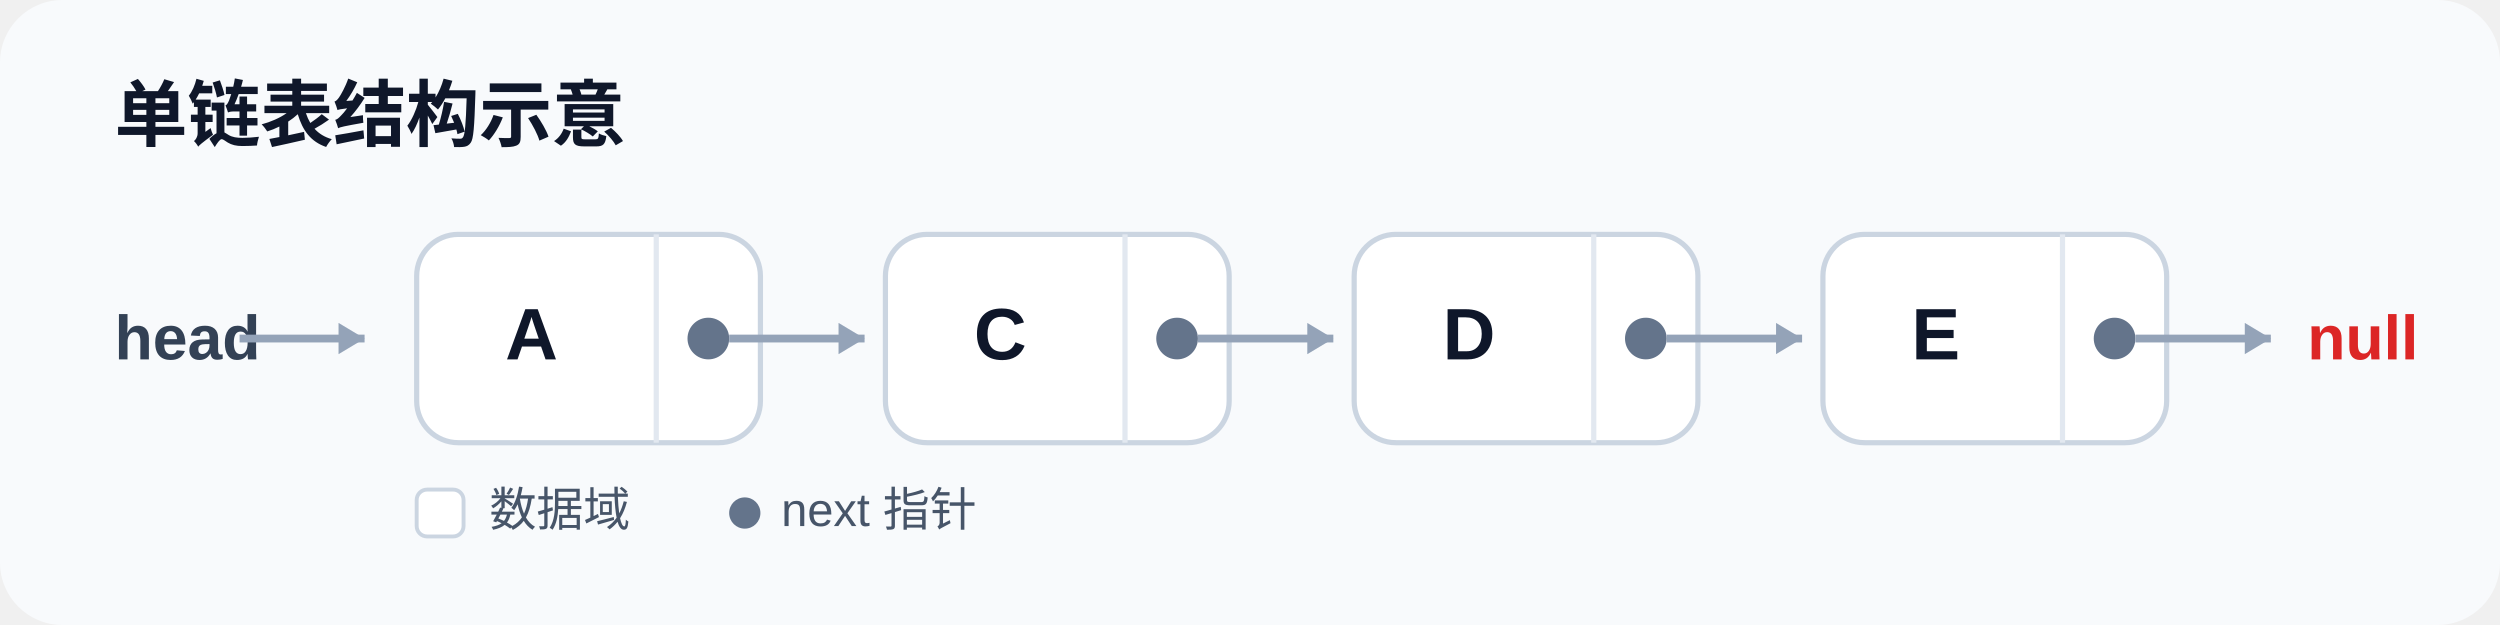
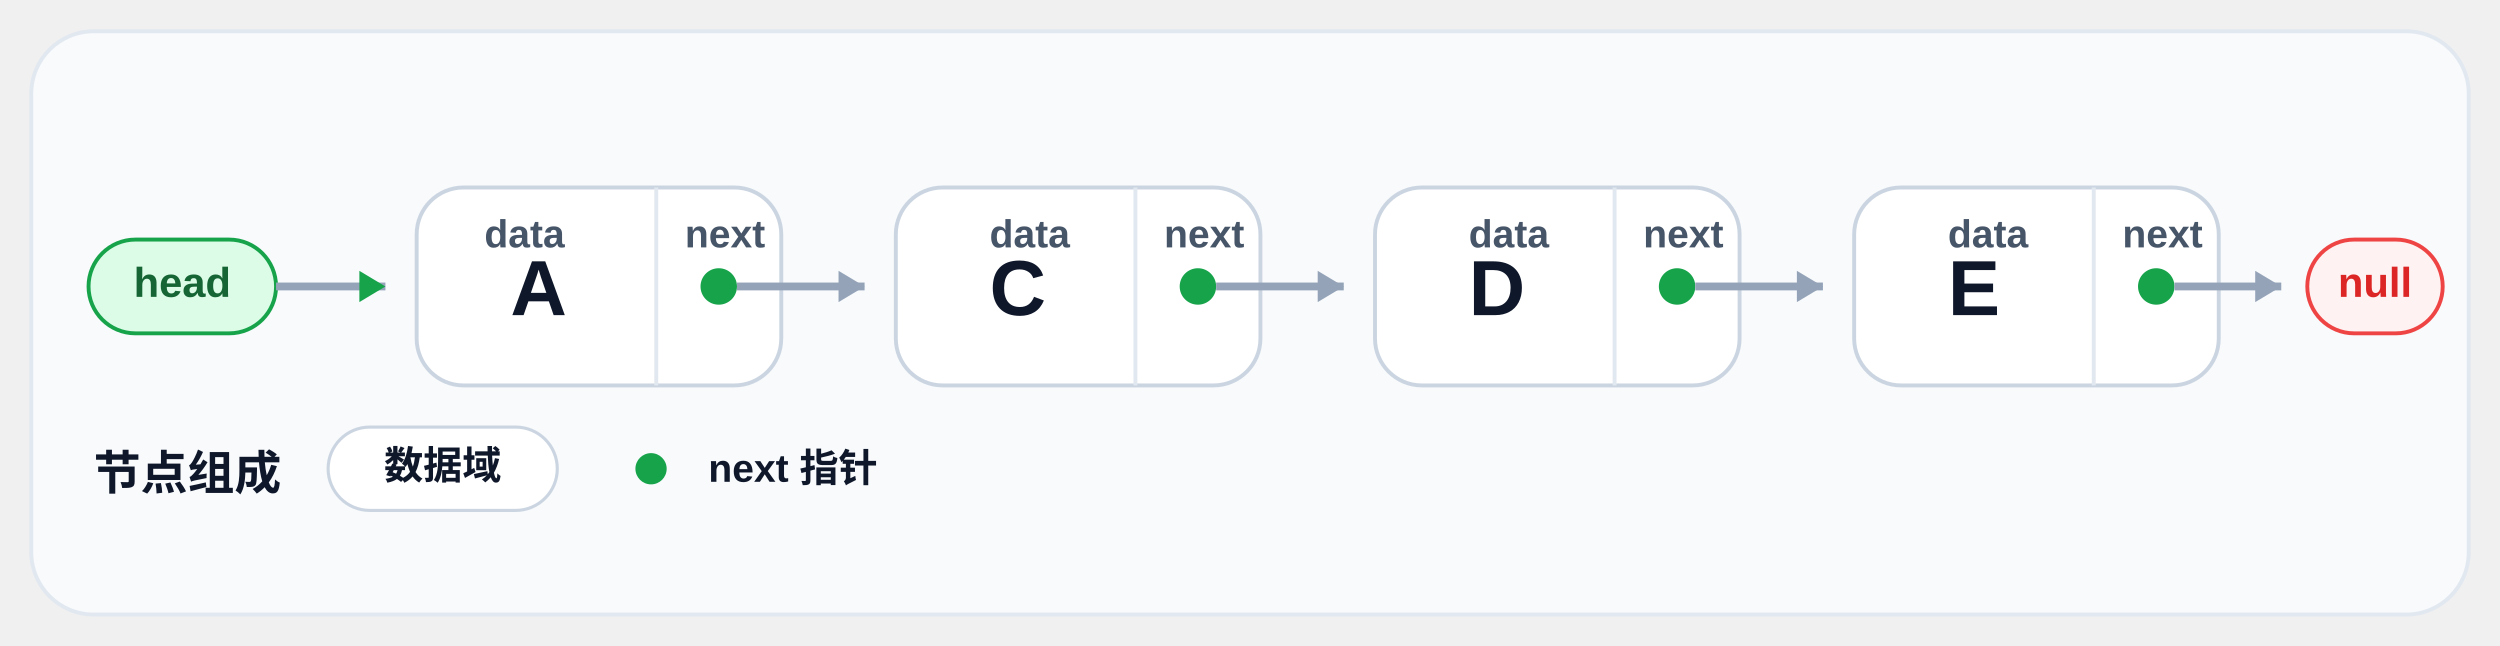
- <svg xmlns="http://www.w3.org/2000/svg" width="960" height="240" viewBox="0 0 960 240" fill="none" role="img" aria-labelledby="title desc">
-   <rect width="960" height="240" rx="24" fill="#F8FAFC" />
-   <text x="44" y="54" fill="#0F172A" font-family="Arial, sans-serif" font-size="28" font-weight="700">单链表结构示意</text>
-   <text x="44" y="138" fill="#334155" font-family="Arial, sans-serif" font-size="24" font-weight="600">head</text>
-   <line x1="92" y1="130" x2="140" y2="130" stroke="#94A3B8" stroke-width="3" />
-   <path d="M140 130L130 124V136L140 130Z" fill="#94A3B8" />
+ <svg xmlns="http://www.w3.org/2000/svg" width="960" height="248" viewBox="0 0 960 248" fill="none" role="img" aria-labelledby="title desc">
+   <style>
+     .shell { fill: #F8FAFC; stroke: #E2E8F0; }
+     .panel { fill: #FFFFFF; stroke: #CBD5E1; }
+     .divider { stroke: #E2E8F0; }
+     .label { fill: #0F172A; font: 700 18px Arial, sans-serif; }
+     .value { fill: #0F172A; font: 600 30px Arial, sans-serif; }
+     .muted { fill: #475569; font: 600 15px Arial, sans-serif; }
+     .chip-text { fill: #0F172A; font: 700 15px Arial, sans-serif; }
+     .line { stroke: #94A3B8; stroke-width: 3; }
+     .accent { fill: #DCFCE7; stroke: #16A34A; }
+     .accent-text { fill: #166534; font: 700 16px Arial, sans-serif; }
+     .danger { fill: #FEF2F2; stroke: #EF4444; }
+     .danger-text { fill: #DC2626; font: 700 16px Arial, sans-serif; }
+     .pointer { fill: #16A34A; }
+     .legend-dot { fill: #16A34A; }
+     @media (prefers-color-scheme: dark) {
+       .shell { fill: #0F1115; stroke: #2A2A30; }
+       .panel { fill: #16181D; stroke: #2A2A30; }
+       .divider { stroke: #2A2A30; }
+       .label { fill: #F3F4F6; }
+       .value { fill: #F9FAFB; }
+       .muted { fill: #A1A1AA; }
+       .chip-text { fill: #E5E7EB; }
+       .line { stroke: #8B8F97; }
+       .accent { fill: #0F2E1B; stroke: #16A34A; }
+       .accent-text { fill: #4ADE80; }
+       .danger { fill: #311314; stroke: #EF4444; }
+       .danger-text { fill: #F87171; }
+       .pointer { fill: #22C55E; }
+       .legend-dot { fill: #22C55E; }
+     }
+   </style>
+   <rect class="shell" x="12" y="12" width="936" height="224" rx="24" stroke-width="1.5" />
+   <rect class="accent" x="34" y="92" width="72" height="36" rx="18" stroke-width="1.5" />
+   <text class="accent-text" x="70" y="114" text-anchor="middle">head</text>
+   <line class="line" x1="106" y1="110" x2="148" y2="110" />
+   <path d="M148 110L138 104V116L148 110Z" fill="#16A34A" />
  <g>
-     <rect x="160" y="90" width="132" height="80" rx="16" fill="white" stroke="#CBD5E1" stroke-width="2" />
-     <line x1="252" y1="90" x2="252" y2="170" stroke="#E2E8F0" stroke-width="2" />
-     <text x="194" y="138" fill="#0F172A" font-family="Arial, sans-serif" font-size="28" font-weight="600">A</text>
-     <circle cx="272" cy="130" r="8" fill="#64748B" />
+     <rect class="panel" x="160" y="72" width="140" height="76" rx="18" stroke-width="1.5" />
+     <line class="divider" x1="252" y1="72" x2="252" y2="148" stroke-width="1.5" />
+     <text class="muted" x="186" y="95">data</text>
+     <text class="muted" x="263" y="95">next</text>
+     <text class="value" x="196" y="121">A</text>
+     <circle class="pointer" cx="276" cy="110" r="7" />
  </g>
-   <line x1="280" y1="130" x2="332" y2="130" stroke="#94A3B8" stroke-width="3" />
-   <path d="M332 130L322 124V136L332 130Z" fill="#94A3B8" />
+   <line class="line" x1="283" y1="110" x2="332" y2="110" />
+   <path d="M332 110L322 104V116L332 110Z" fill="#94A3B8" />
  <g>
-     <rect x="340" y="90" width="132" height="80" rx="16" fill="white" stroke="#CBD5E1" stroke-width="2" />
-     <line x1="432" y1="90" x2="432" y2="170" stroke="#E2E8F0" stroke-width="2" />
-     <text x="374" y="138" fill="#0F172A" font-family="Arial, sans-serif" font-size="28" font-weight="600">C</text>
-     <circle cx="452" cy="130" r="8" fill="#64748B" />
+     <rect class="panel" x="344" y="72" width="140" height="76" rx="18" stroke-width="1.5" />
+     <line class="divider" x1="436" y1="72" x2="436" y2="148" stroke-width="1.5" />
+     <text class="muted" x="380" y="95">data</text>
+     <text class="muted" x="447" y="95">next</text>
+     <text class="value" x="380" y="121">C</text>
+     <circle class="pointer" cx="460" cy="110" r="7" />
  </g>
-   <line x1="460" y1="130" x2="512" y2="130" stroke="#94A3B8" stroke-width="3" />
-   <path d="M512 130L502 124V136L512 130Z" fill="#94A3B8" />
+   <line class="line" x1="467" y1="110" x2="516" y2="110" />
+   <path d="M516 110L506 104V116L516 110Z" fill="#94A3B8" />
  <g>
-     <rect x="520" y="90" width="132" height="80" rx="16" fill="white" stroke="#CBD5E1" stroke-width="2" />
-     <line x1="612" y1="90" x2="612" y2="170" stroke="#E2E8F0" stroke-width="2" />
-     <text x="554" y="138" fill="#0F172A" font-family="Arial, sans-serif" font-size="28" font-weight="600">D</text>
-     <circle cx="632" cy="130" r="8" fill="#64748B" />
+     <rect class="panel" x="528" y="72" width="140" height="76" rx="18" stroke-width="1.5" />
+     <line class="divider" x1="620" y1="72" x2="620" y2="148" stroke-width="1.5" />
+     <text class="muted" x="564" y="95">data</text>
+     <text class="muted" x="631" y="95">next</text>
+     <text class="value" x="564" y="121">D</text>
+     <circle class="pointer" cx="644" cy="110" r="7" />
  </g>
-   <line x1="640" y1="130" x2="692" y2="130" stroke="#94A3B8" stroke-width="3" />
-   <path d="M692 130L682 124V136L692 130Z" fill="#94A3B8" />
+   <line class="line" x1="651" y1="110" x2="700" y2="110" />
+   <path d="M700 110L690 104V116L700 110Z" fill="#94A3B8" />
  <g>
-     <rect x="700" y="90" width="132" height="80" rx="16" fill="white" stroke="#CBD5E1" stroke-width="2" />
-     <line x1="792" y1="90" x2="792" y2="170" stroke="#E2E8F0" stroke-width="2" />
-     <text x="734" y="138" fill="#0F172A" font-family="Arial, sans-serif" font-size="28" font-weight="600">E</text>
-     <circle cx="812" cy="130" r="8" fill="#64748B" />
+     <rect class="panel" x="712" y="72" width="140" height="76" rx="18" stroke-width="1.5" />
+     <line class="divider" x1="804" y1="72" x2="804" y2="148" stroke-width="1.5" />
+     <text class="muted" x="748" y="95">data</text>
+     <text class="muted" x="815" y="95">next</text>
+     <text class="value" x="748" y="121">E</text>
+     <circle class="pointer" cx="828" cy="110" r="7" />
  </g>
-   <line x1="820" y1="130" x2="872" y2="130" stroke="#94A3B8" stroke-width="3" />
-   <path d="M872 130L862 124V136L872 130Z" fill="#94A3B8" />
-   <text x="886" y="138" fill="#DC2626" font-family="Arial, sans-serif" font-size="24" font-weight="700">null</text>
-   <g>
-     <rect x="160" y="188" width="18" height="18" rx="4" fill="white" stroke="#CBD5E1" stroke-width="1.5" />
-     <text x="188" y="202" fill="#475569" font-family="Arial, sans-serif" font-size="18">数据域</text>
-     <circle cx="286" cy="197" r="6" fill="#64748B" />
-     <text x="300" y="202" fill="#475569" font-family="Arial, sans-serif" font-size="18">next 指针</text>
-   </g>
+   <line class="line" x1="835" y1="110" x2="876" y2="110" />
+   <path d="M876 110L866 104V116L876 110Z" fill="#94A3B8" />
+   <rect class="danger" x="886" y="92" width="52" height="36" rx="18" stroke-width="1.5" />
+   <text class="danger-text" x="912" y="114" text-anchor="middle">null</text>
+   <text class="label" x="36" y="188">节点组成</text>
+   <rect class="panel" x="126" y="164" width="88" height="32" rx="16" stroke-width="1.2" />
+   <text class="chip-text" x="170" y="184" text-anchor="middle">数据域</text>
+   <circle class="legend-dot" cx="250" cy="180" r="6" />
+   <text class="chip-text" x="272" y="185">next 指针</text>
</svg>
